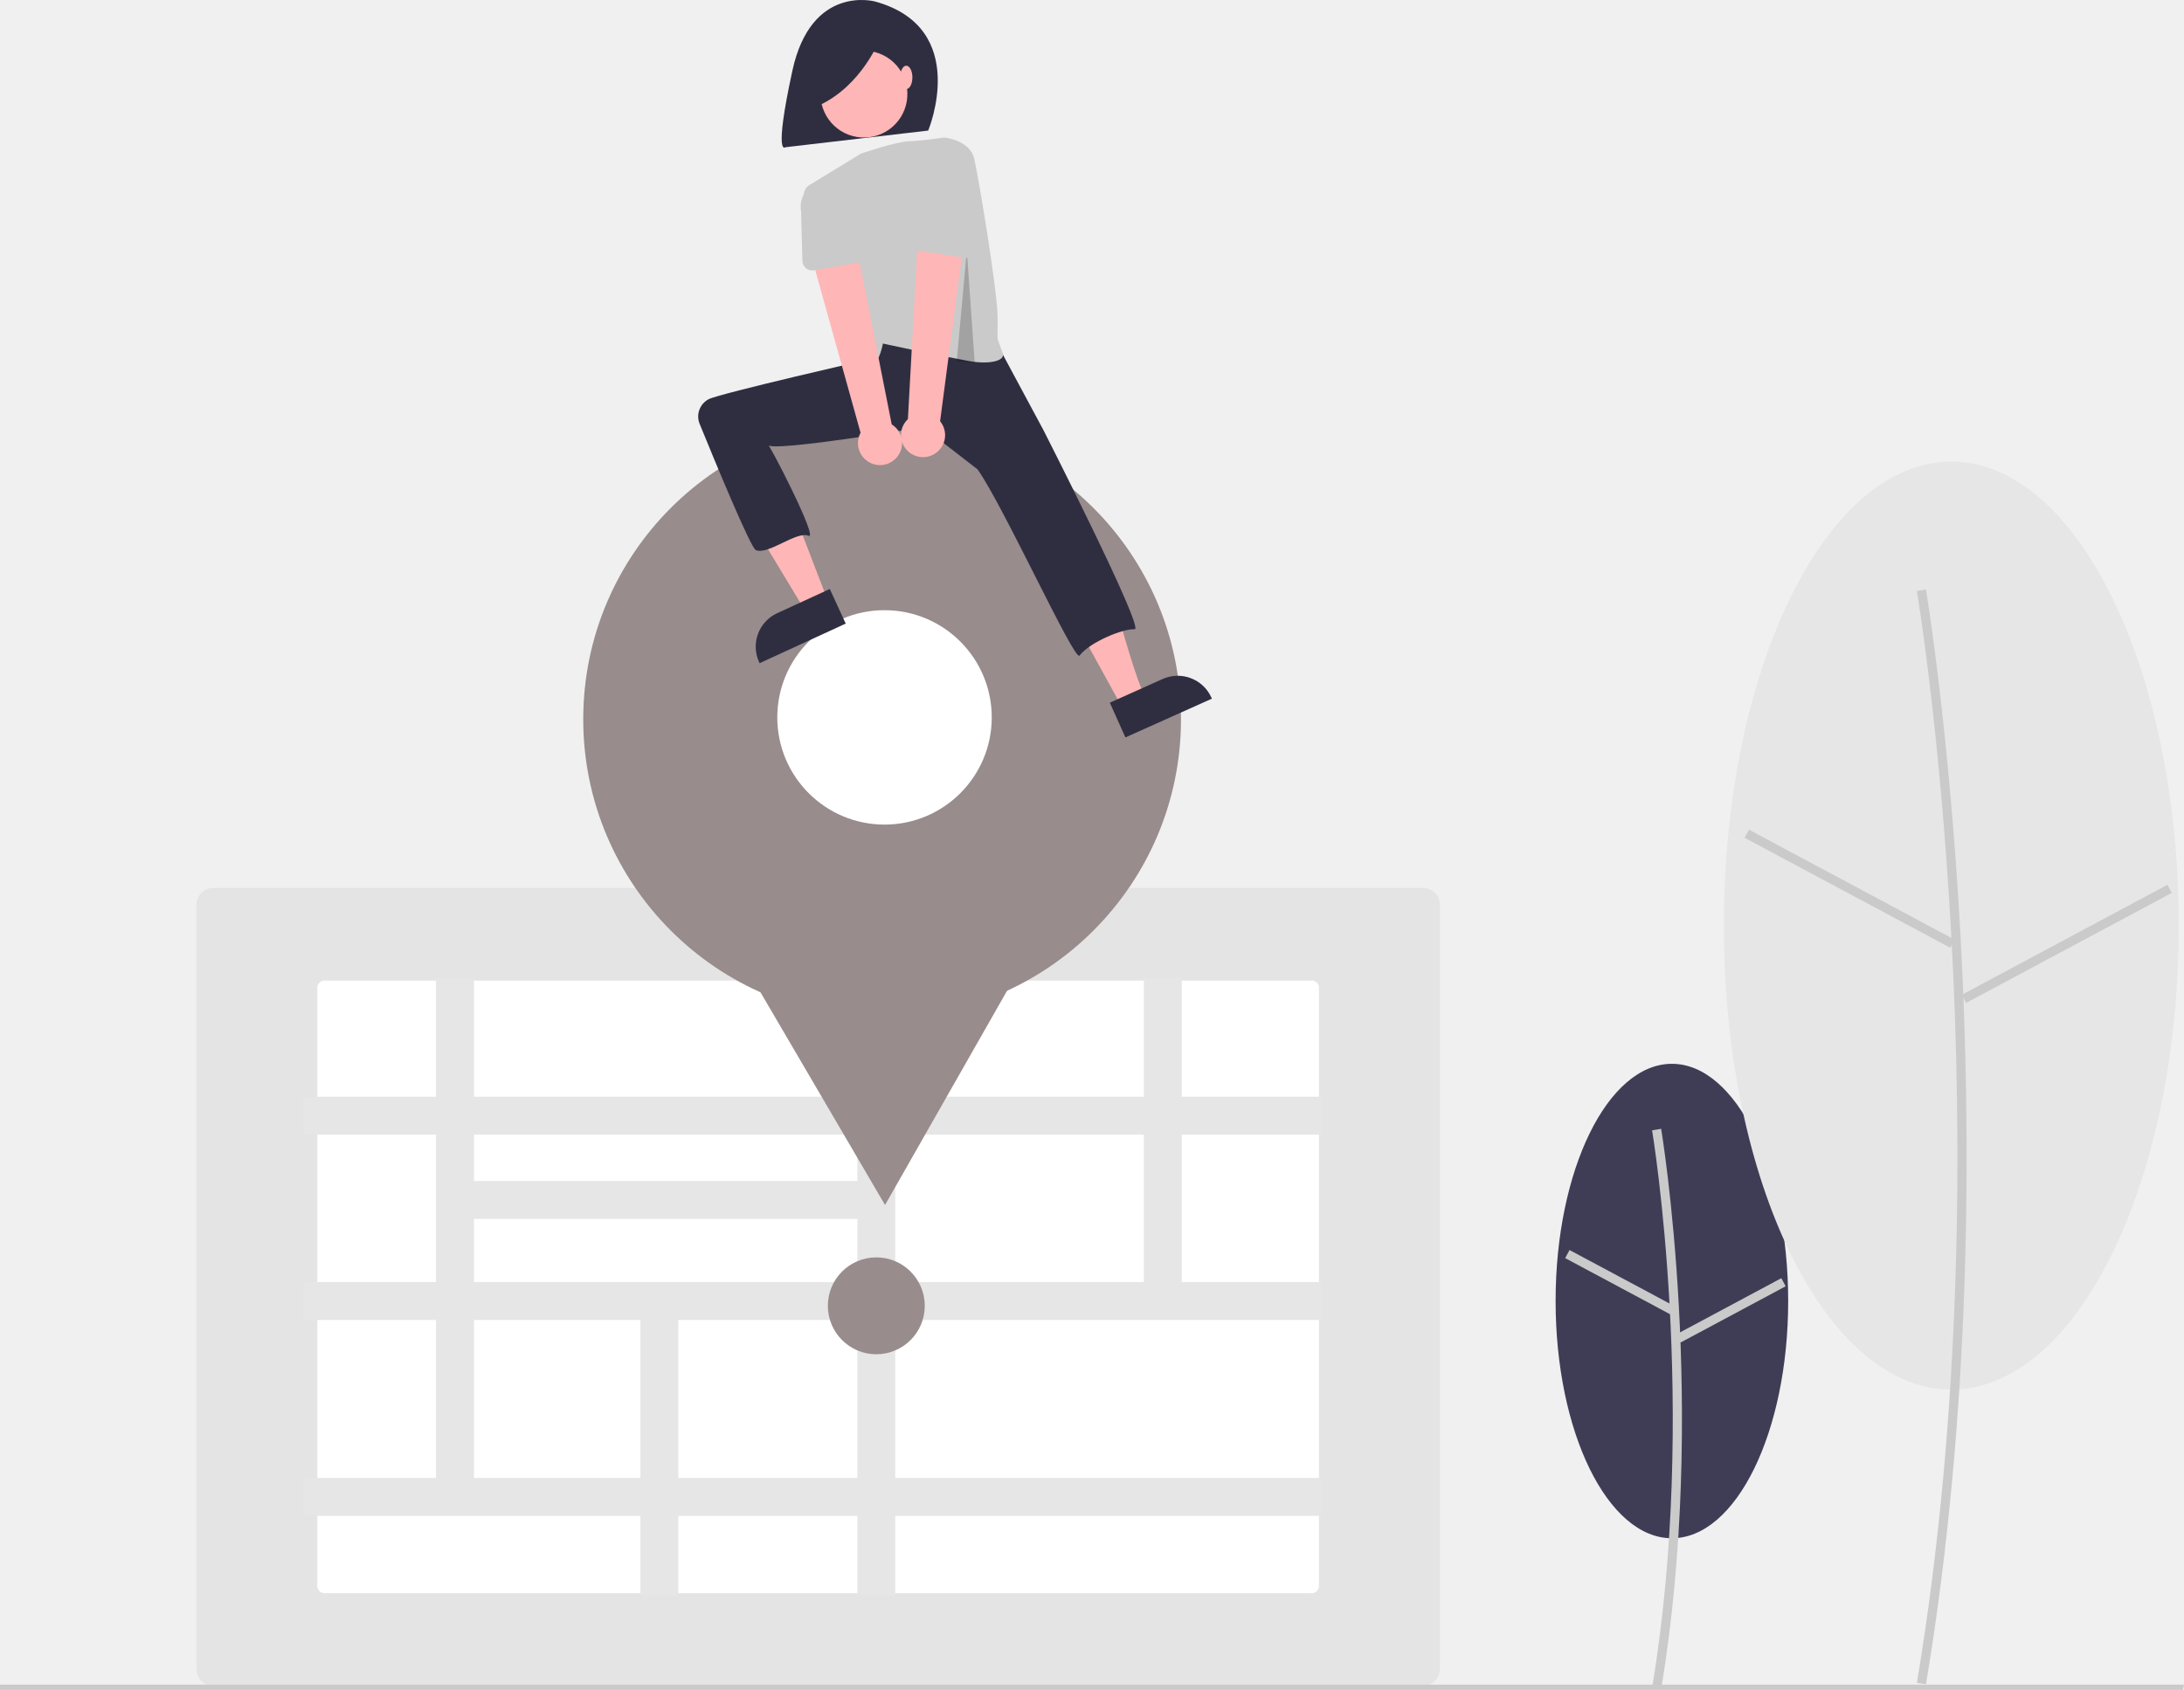
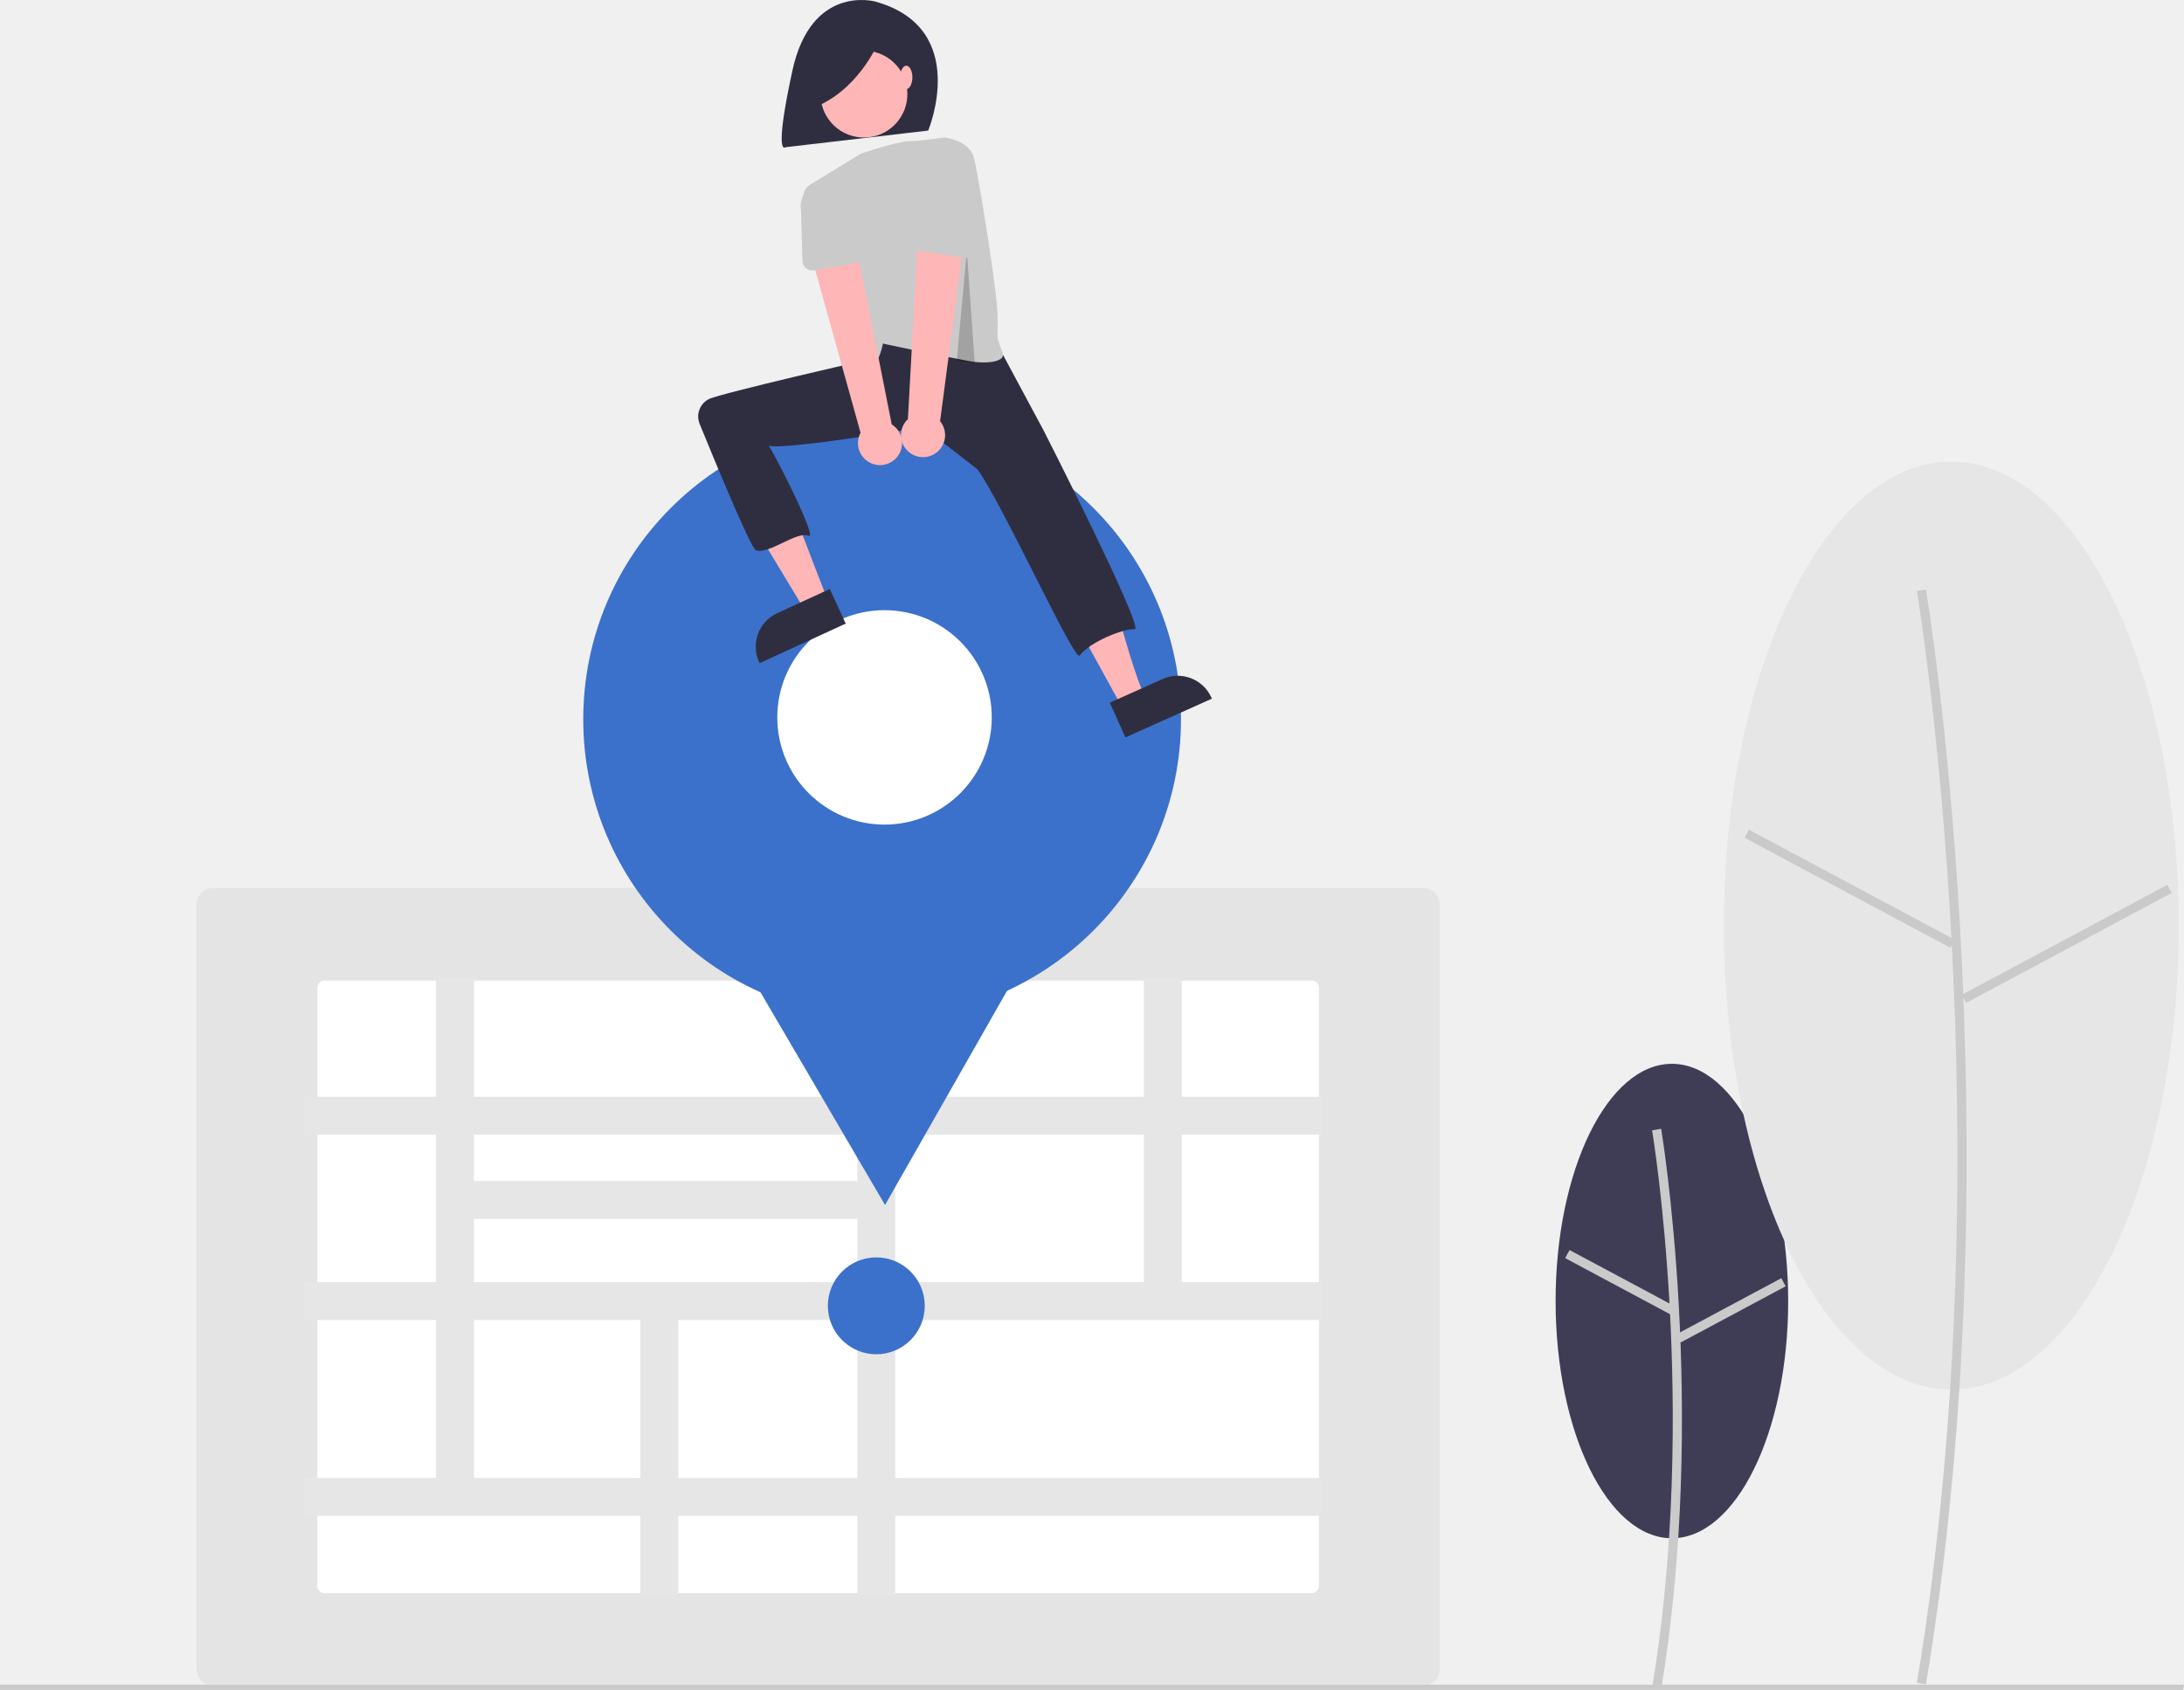
<svg xmlns="http://www.w3.org/2000/svg" data-name="Layer 1" width="910.908" height="704.996" viewBox="0 0 910.908 704.996">
  <ellipse cx="697.317" cy="542.77" rx="48.503" ry="98.965" fill="#3f3d56" />
  <path d="M837.384,802.263c19.426-116.551.196-232.682-.001-233.84l-3.779.64c.196,1.153,19.315,116.673-.001,232.571Z" transform="translate(-144.546 -97.50201)" fill="#cacaca" />
  <rect x="818.27" y="607.542" width="3.833" height="49.74" transform="translate(-268.8533 959.8593) rotate(-61.8584)" fill="#cacaca" />
  <rect x="841.609" y="642.253" width="49.741" height="3.833" transform="translate(-345.9845 387.6305) rotate(-28.15796)" fill="#cacaca" />
  <ellipse cx="813.855" cy="386.144" rx="94.866" ry="193.564" fill="#e6e6e6" />
  <path d="M947.834,800.179c37.944-227.66.383-454.492-.001-456.756l-3.779.64c.383,2.259,37.834,228.48-.001,455.487Z" transform="translate(-144.546 -97.50201)" fill="#cacaca" />
  <rect x="914.088" y="419.627" width="3.833" height="97.287" transform="translate(-73.4911 957.6264) rotate(-61.8584)" fill="#cacaca" />
  <rect x="957.903" y="489.352" width="97.287" height="3.833" transform="translate(-257.2531 435.6225) rotate(-28.15742)" fill="#cacaca" />
  <path d="M738.076,800.787H233.479a7.008,7.008,0,0,1-7-7V474.942a7.008,7.008,0,0,1,7-7H738.076a7.008,7.008,0,0,1,7,7v318.846A7.008,7.008,0,0,1,738.076,800.787Z" transform="translate(-144.546 -97.50201)" fill="#e4e4e4" />
  <path d="M279.884,506.579a3.003,3.003,0,0,0-3,3V759.151a3.003,3.003,0,0,0,3,3H691.671a3.003,3.003,0,0,0,3-3V509.579a3.003,3.003,0,0,0-3-3Z" transform="translate(-144.546 -97.50201)" fill="#fff" />
  <path d="M695.671,570.859V555.044H637.437V505.579H621.622v49.465H517.947V505.579H502.133v49.465H342.227V505.579H326.412v49.465H271.117v15.815h55.294v61.502H271.117v15.815h55.294v65.895H271.117v15.815h140.519V763.15h15.815V729.886h74.681V763.15h15.814V729.886H695.671V714.071H517.947V648.176H695.671V632.361H637.437V570.859Zm-193.538,0v19.329H342.227V570.859Zm-159.906,35.144H502.133v26.358H342.227Zm0,108.068V648.176h69.41v65.895Zm159.906,0H427.451V648.176h74.681Zm119.49-81.71H517.947V570.859H621.622Z" transform="translate(-144.546 -97.50201)" fill="#e6e6e6" />
-   <circle cx="365.494" cy="544.767" r="20.208" fill="#988c8c" />
+   <circle cx="365.494" cy="544.767" r="20.208" fill="#3b71ca" />
  <polygon points="910.513 704.996 0 704.996 0 702.814 910.908 702.814 910.513 704.996" fill="#cacaca" />
-   <circle cx="367.916" cy="300.067" r="124.655" fill="#988c8c" />
-   <polygon points="369.135 502.707 329.753 435.433 290.371 368.159 368.323 367.69 446.275 367.221 407.705 434.964 369.135 502.707" fill="#988c8c" />
+   <circle cx="367.916" cy="300.067" r="124.655" fill="#3b71ca" />
+   <polygon points="369.135 502.707 329.753 435.433 290.371 368.159 368.323 367.69 446.275 367.221 407.705 434.964 369.135 502.707" fill="#3b71ca" />
  <circle cx="368.917" cy="299.283" r="44.724" fill="#fff" />
  <path d="M509.579,98.143s-26.674-7.514-34.563,28.928-2.878,31.85-2.878,31.85l59.546-6.95S549.589,109.225,509.579,98.143Z" transform="translate(-144.546 -97.50201)" fill="#2f2e41" />
  <path d="M470.787,258.012s-40.242,1.863-33.273,17.659q.739,1.675,1.376,3.138a282.522,282.522,0,0,0,17.164,33.223l24.733,40.98,9-5-25.327-65.837,22.765-1.858Z" transform="translate(-144.546 -97.50201)" fill="#ffb6b6" />
  <path d="M576.891,274.742l13.008,28.34s9.756,9.756,20.442,48.782,13.008,37.632,13.008,37.632l-10.562,3.518-43.33-78.781-21.371-26.946,6.504-14.402Z" transform="translate(-144.546 -97.50201)" fill="#ffb6b6" />
  <path d="M561.095,242.221l18.693,34.792s42.38,83.277,38,83c-4.924-.311-18.754,5.428-23,11-2.05,2.689-32-63-42.52-77.687L529.503,275.671s-64.636,10.879-64.715,7.341c-.039-1.733,21.4,39.842,17,38-5.012-2.099-16.802,8.114-22,6-2.145-.872-17.298-37.611-23.432-52.666a8.148,8.148,0,0,1,3.77-10.311c4.61-2.397,68.662-17.023,68.662-17.023l-1.12-5.721,4.646-9.292Z" transform="translate(-144.546 -97.50201)" fill="#2f2e41" />
  <circle cx="504.879" cy="136.758" r="18.119" transform="translate(144.4696 515.7101) rotate(-80.78268)" fill="#ffb6b6" />
  <path d="M562.787,245.012c1,3.001-5.479,4.726-14.511,3.039-7.814-1.459-16.367-3.192-23.113-4.595-7.224-1.505-12.386-2.63-12.386-2.63s-1.858,11.615-7.898,10.221c-5.203-1.199-20.753-55.513-24.958-70.524a5.222,5.222,0,0,1,2.309-5.868l21.357-13.041s14.718-5.055,20.084-5.199,14.658-1.538,14.658-1.538,10.685.929,12.544,8.827,9.613,54.726,9.756,65.971C560.787,242.012,559.787,236.012,562.787,245.012Z" transform="translate(-144.546 -97.50201)" fill="#cacaca" />
  <path d="M511.654,113.485s-7.514,19.911-25.922,28.176l-3.005-17.657Z" transform="translate(-144.546 -97.50201)" fill="#2f2e41" />
  <ellipse cx="377.988" cy="32.289" rx="2.555" ry="4.878" fill="#ffb6b6" />
  <path d="M497.276,357.658l-35.917,16.512-.209-.454a15.387,15.387,0,0,1,7.552-20.407l.001-0,21.937-10.085Z" transform="translate(-144.546 -97.50201)" fill="#2f2e41" />
  <path d="M607.433,390.647l22.032-9.876.001-0a15.387,15.387,0,0,1,20.334,7.747l.205.456-36.072,16.17Z" transform="translate(-144.546 -97.50201)" fill="#2f2e41" />
  <polygon points="403.241 104.51 399.035 150.771 406.512 151.124 403.241 104.51" opacity="0.2" />
  <path d="M518.468,288.434a9.136,9.136,0,0,0-1.999-13.865L500.31,192.943l-18.556,7.099,21.718,78.003A9.185,9.185,0,0,0,518.468,288.434Z" transform="translate(-144.546 -97.50201)" fill="#ffb6b6" />
  <path d="M504.398,206.7,484.023,210.288a4.096,4.096,0,0,1-4.805-3.922l-.562-20.619a11.376,11.376,0,0,1,22.419-3.881l6.5,19.505a4.096,4.096,0,0,1-3.176,5.328Z" transform="translate(-144.546 -97.50201)" fill="#cacaca" />
  <path d="M534.09,286.998a9.136,9.136,0,0,0,2.552-13.774l10.869-82.497-19.853.774-4.441,80.849a9.185,9.185,0,0,0,10.873,14.649Z" transform="translate(-144.546 -97.50201)" fill="#ffb6b6" />
  <path d="M546.973,205.068l-20.45-3.134a4.096,4.096,0,0,1-3.294-5.256l6.079-19.71a11.376,11.376,0,0,1,22.48,3.513l-.098,20.559a4.096,4.096,0,0,1-4.717,4.028Z" transform="translate(-144.546 -97.50201)" fill="#cacaca" />
</svg>
